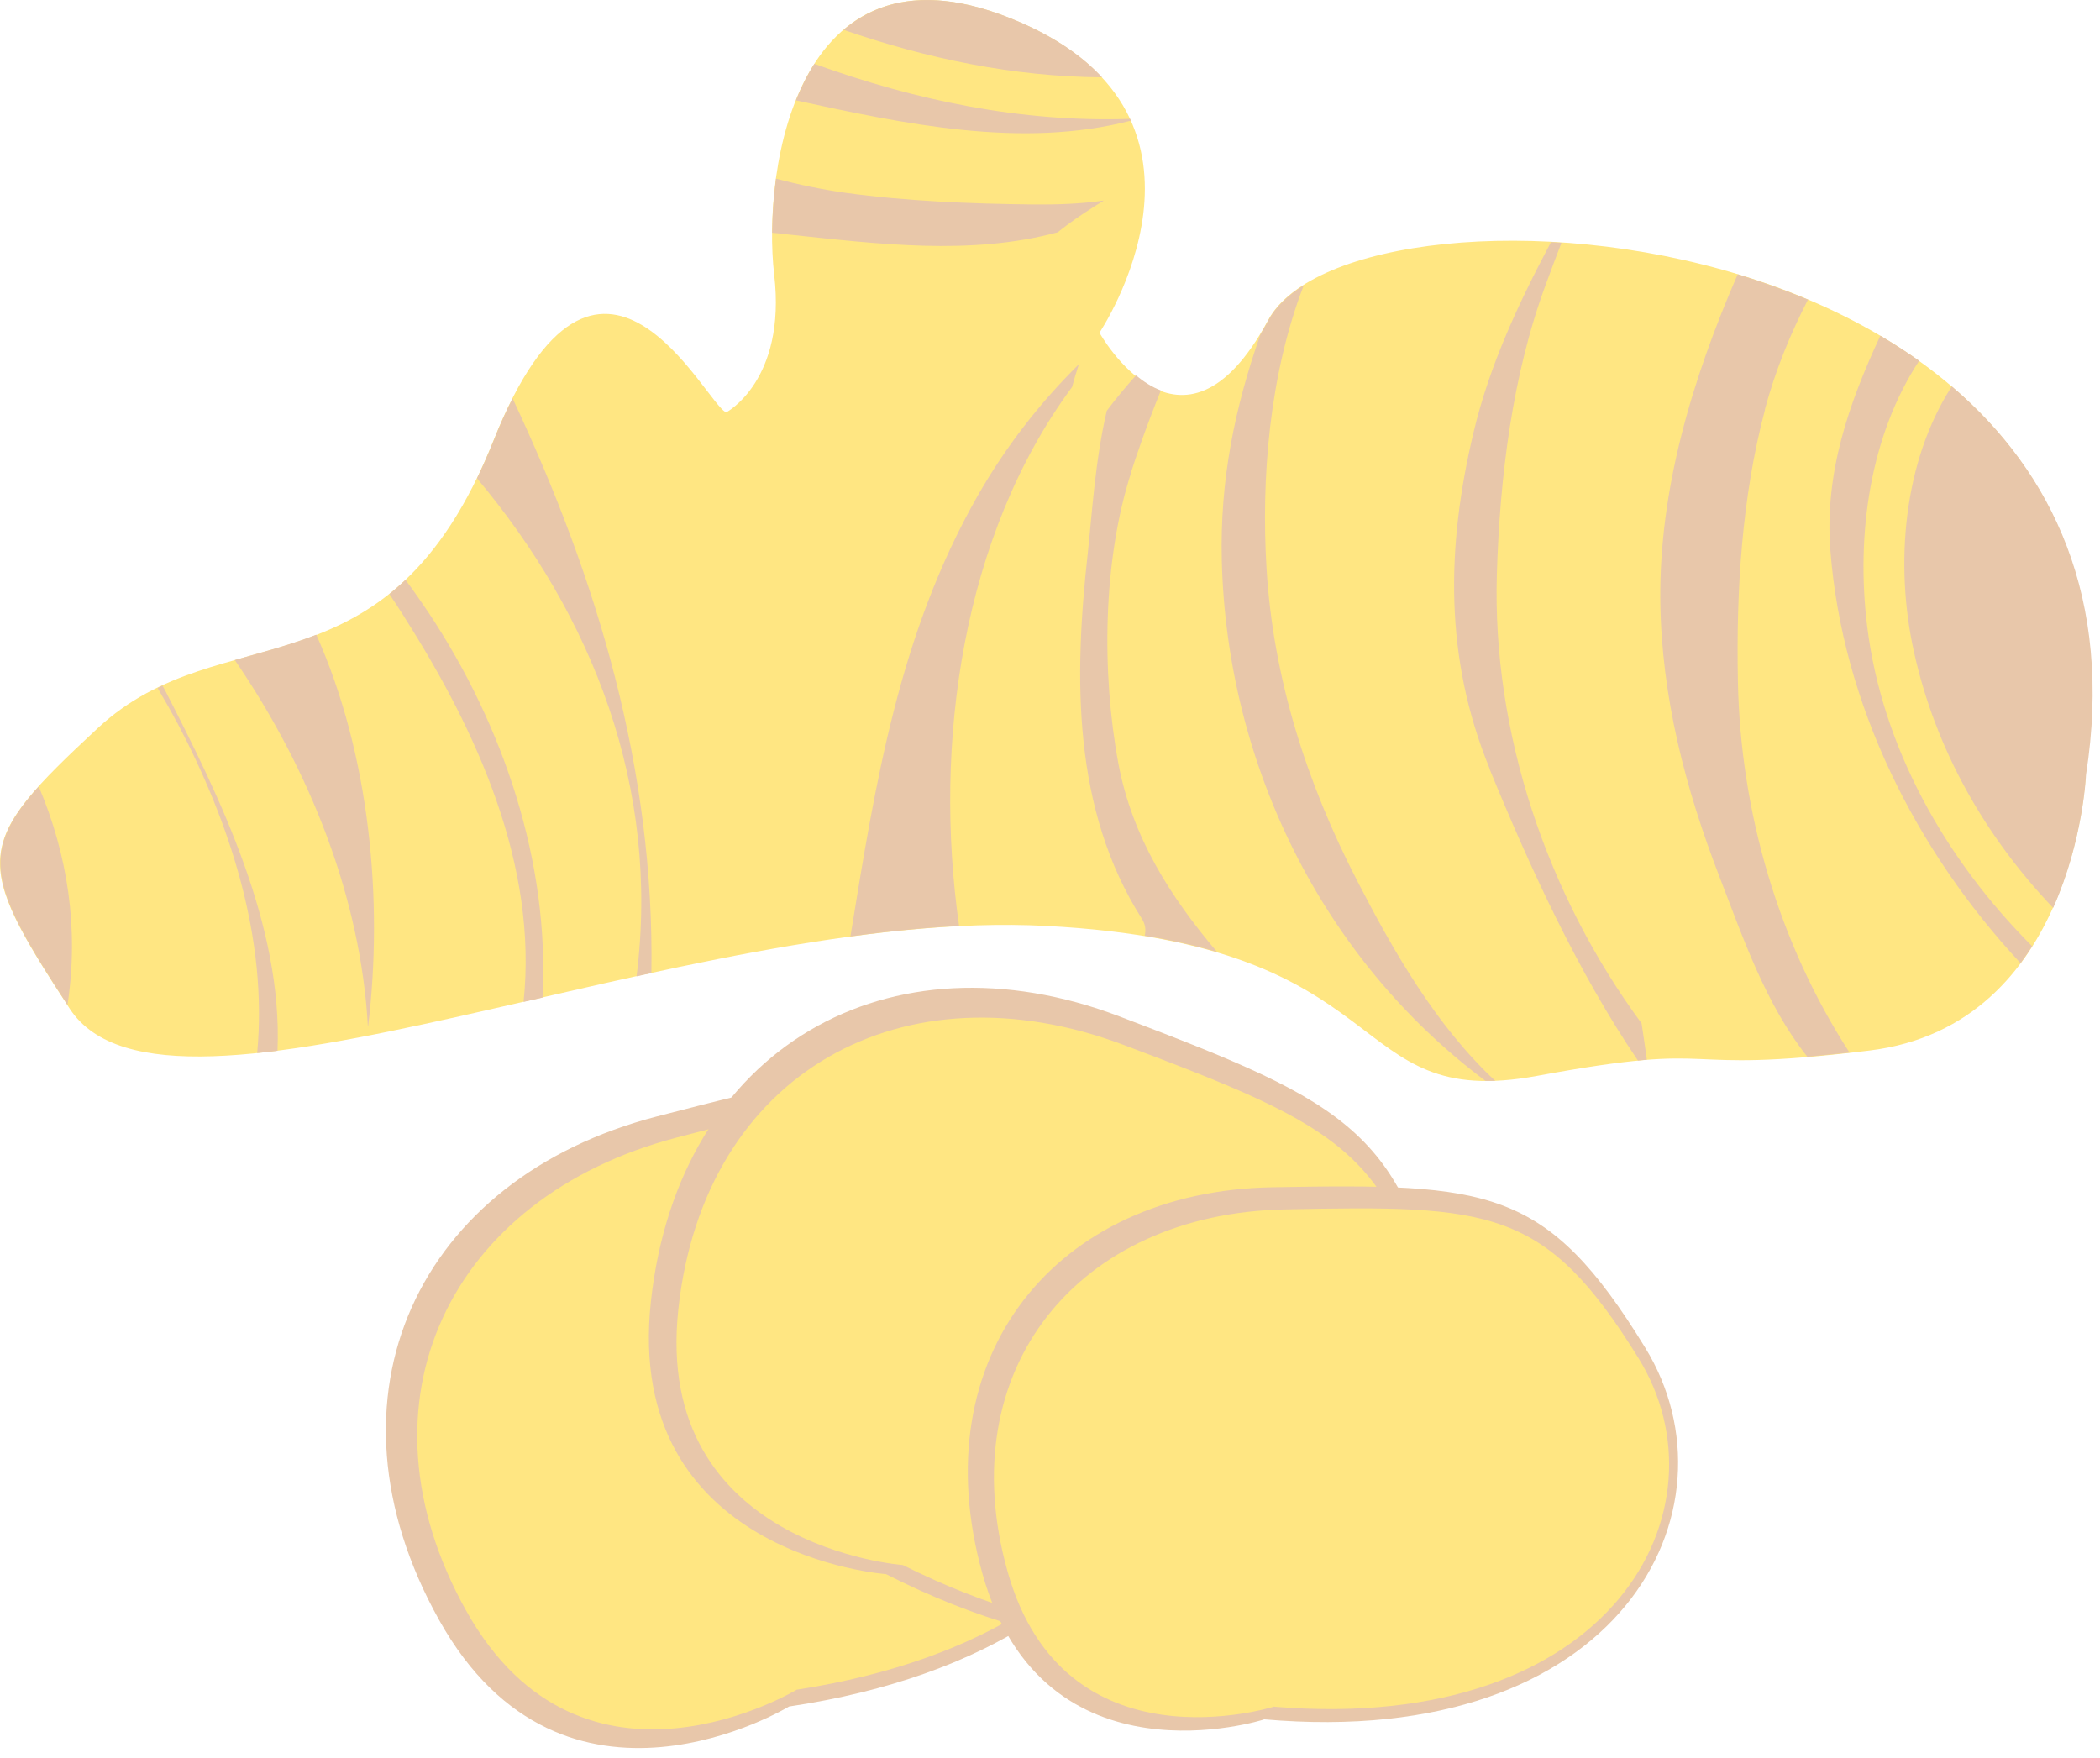
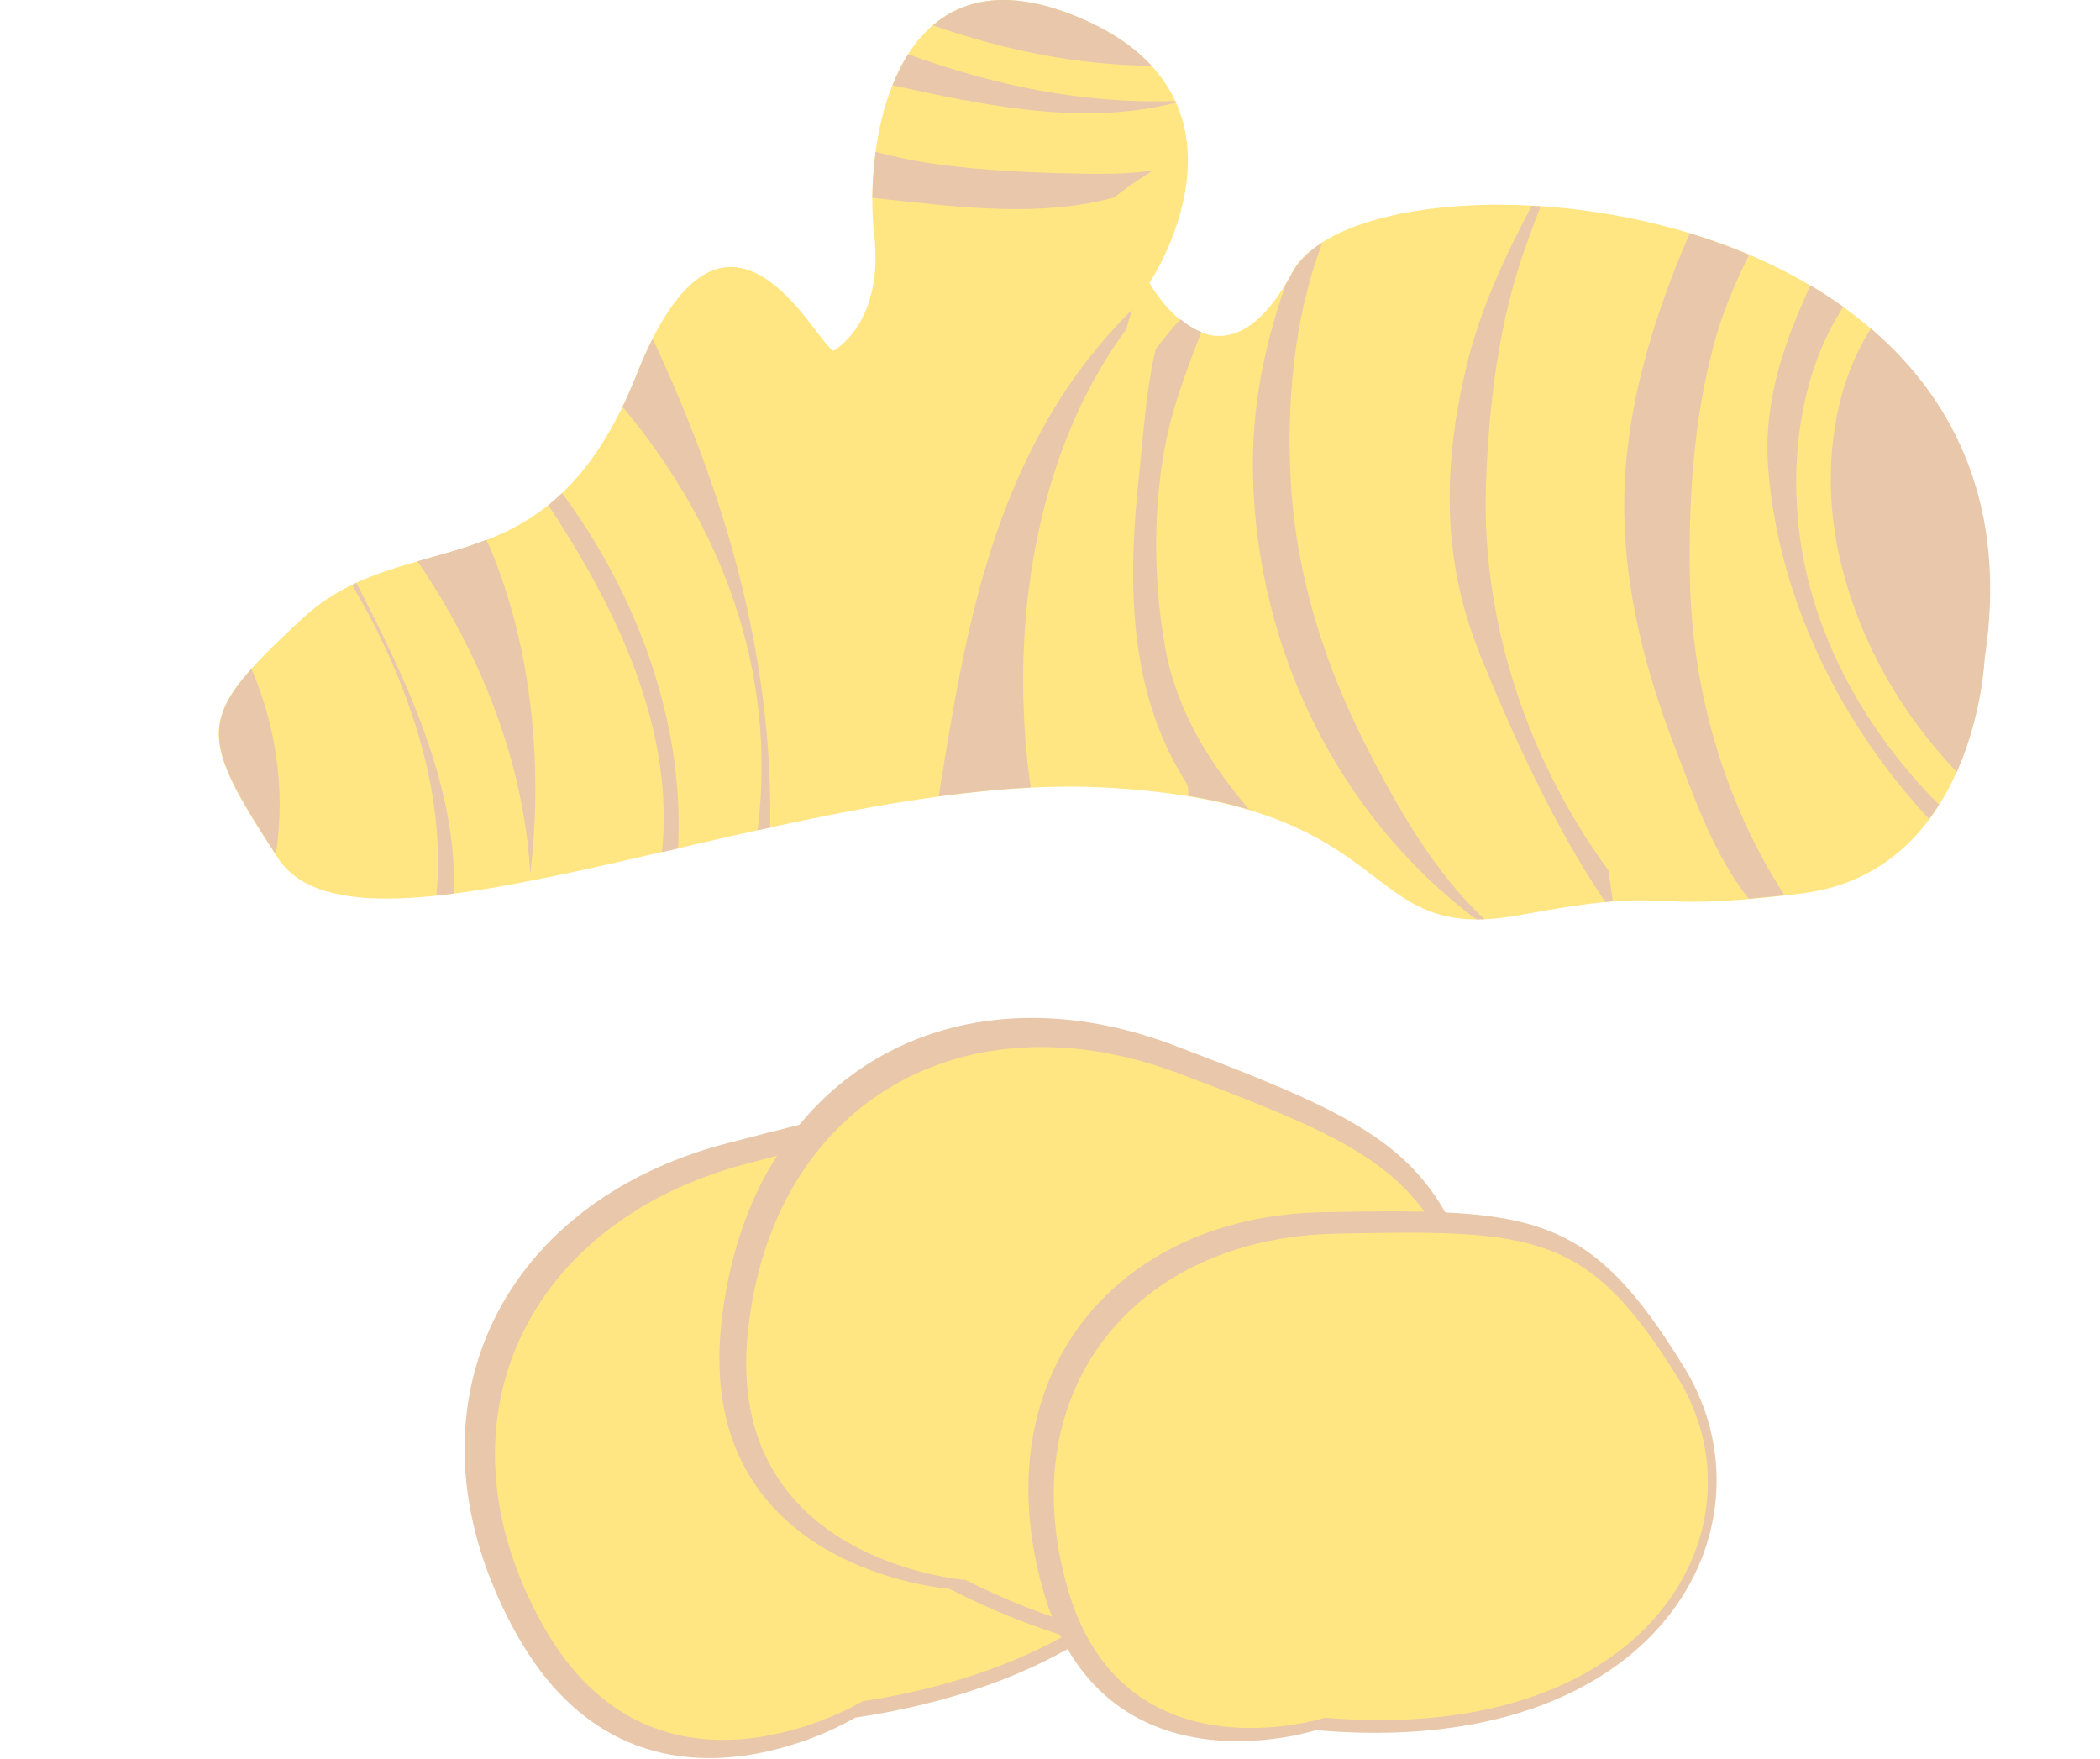
- <svg xmlns="http://www.w3.org/2000/svg" width="92" height="77" viewBox="0 0 92 77" fill="none">
-   <path d="M91.377 33.937C91.377 33.937 90.937 44.927 81.897 46.027C72.857 47.127 75.967 45.547 67.337 47.137C58.707 48.727 61.607 41.387 45.827 40.567C30.047 39.737 7.347 50.747 3.057 44.197C-1.233 37.647 -1.173 36.967 4.287 31.897C9.747 26.827 16.997 30.867 21.617 19.307C26.237 7.747 30.927 17.767 31.817 18.067C31.817 18.067 34.457 16.677 33.917 12.037C33.377 7.397 34.937 -3.263 44.687 0.977C54.447 5.217 48.167 14.577 48.167 14.577C48.167 14.577 51.767 21.067 55.557 14.027C59.347 6.987 95.207 9.217 91.357 33.937H91.377Z" fill="#FFE682" />
-   <path d="M85.507 16.927C83.387 20.217 82.997 24.707 83.847 28.547C84.787 32.827 86.967 36.647 89.947 39.777C91.267 36.827 91.387 33.947 91.387 33.947C92.597 26.207 89.897 20.667 85.517 16.937L85.507 16.927Z" fill="#E8C7AA" />
-   <path d="M77.317 17.947C77.787 16.197 78.437 14.627 79.207 13.127C78.197 12.707 77.167 12.337 76.127 12.017C74.127 16.617 72.687 21.427 72.737 26.327C72.787 30.507 73.827 34.527 75.327 38.407C76.377 41.127 77.357 44.007 79.177 46.297C79.727 46.247 80.327 46.187 81.027 46.117C77.917 41.317 76.247 35.567 76.137 29.857C76.057 25.907 76.307 21.767 77.327 17.937L77.317 17.947Z" fill="#E8C7AA" />
-   <path d="M65.247 33.667C67.007 37.967 69.127 42.597 71.757 46.467C71.897 46.457 72.027 46.437 72.147 46.427C72.077 45.897 71.997 45.367 71.917 44.837C67.767 39.207 65.367 32.087 65.577 25.147C65.707 20.897 66.247 16.427 67.737 12.417C67.947 11.837 68.177 11.237 68.407 10.637C68.257 10.627 68.097 10.617 67.947 10.607C66.537 13.267 65.257 15.987 64.557 18.937C63.357 23.967 63.277 28.827 65.257 33.667H65.247Z" fill="#E8C7AA" />
-   <path d="M57.107 12.507C56.407 12.947 55.877 13.457 55.567 14.037C55.447 14.257 55.337 14.457 55.217 14.657C54.107 17.827 53.437 21.007 53.527 24.567C53.747 33.467 57.917 42.007 65.077 47.357C65.217 47.357 65.357 47.357 65.507 47.357C62.907 44.937 61.037 41.657 59.447 38.567C57.247 34.297 55.777 29.727 55.487 24.907C55.247 20.977 55.607 16.427 57.107 12.527V12.507Z" fill="#E8C7AA" />
-   <path d="M49.547 20.707C49.737 20.097 50.207 18.707 50.857 17.107C50.457 16.957 50.097 16.717 49.767 16.447C49.317 16.947 48.887 17.467 48.487 17.997C47.977 20.177 47.837 22.547 47.657 24.217C47.047 29.677 46.977 35.457 50.027 40.257C50.187 40.507 50.207 40.767 50.147 40.997C51.347 41.187 52.397 41.437 53.317 41.707C51.287 39.307 49.607 36.697 48.997 33.457C48.257 29.487 48.307 24.567 49.557 20.697L49.547 20.707Z" fill="#E8C7AA" />
-   <path d="M47.267 15.957C45.547 17.657 44.047 19.587 42.817 21.747C39.377 27.797 38.347 34.327 37.257 41.027C38.877 40.807 40.467 40.647 42.017 40.567C40.877 32.557 42.157 23.467 46.967 16.957C47.057 16.617 47.157 16.287 47.267 15.957Z" fill="#E8C7AA" />
-   <path d="M48.277 3.387C47.447 2.487 46.287 1.667 44.697 0.977C41.107 -0.583 38.637 -0.123 36.957 1.307C40.607 2.567 44.387 3.357 48.267 3.387H48.277Z" fill="#E8C7AA" />
-   <path d="M34.477 10.267C38.447 10.687 42.517 11.207 46.337 10.177C46.467 10.077 46.597 9.967 46.737 9.867C47.257 9.477 47.807 9.127 48.357 8.787C47.317 8.937 46.257 8.967 45.237 8.957C42.527 8.927 39.727 8.817 37.037 8.447C35.987 8.297 34.977 8.087 33.997 7.827C33.887 8.647 33.837 9.457 33.827 10.197C34.037 10.217 34.257 10.237 34.467 10.257L34.477 10.267Z" fill="#E8C7AA" />
-   <path d="M1.697 34.457C-0.983 37.417 -0.383 38.907 2.957 44.027C3.467 40.667 2.957 37.427 1.697 34.457Z" fill="#E8C7AA" />
-   <path d="M7.767 31.667C10.077 36.047 11.737 41.137 11.267 46.137C11.557 46.107 11.857 46.077 12.157 46.037C12.387 40.557 9.647 34.937 7.217 30.217C7.187 30.157 7.147 30.097 7.117 30.037C7.047 30.067 6.977 30.107 6.907 30.147C7.207 30.657 7.497 31.167 7.767 31.677V31.667Z" fill="#E8C7AA" />
-   <path d="M16.127 44.967C16.797 39.457 16.207 33.077 13.857 27.807C12.677 28.267 11.477 28.577 10.287 28.917C13.597 33.757 15.807 39.377 16.117 44.967H16.127Z" fill="#E8C7AA" />
-   <path d="M17.727 27.057C20.897 32.037 23.567 37.907 22.937 43.897C23.217 43.837 23.487 43.767 23.767 43.707C24.087 37.777 22.047 31.777 18.787 26.857C18.457 26.367 18.117 25.877 17.767 25.407C17.527 25.627 17.297 25.837 17.057 26.027C17.287 26.367 17.517 26.717 17.737 27.067L17.727 27.057Z" fill="#E8C7AA" />
-   <path d="M27.887 42.777C28.107 42.727 28.317 42.677 28.537 42.637C28.677 33.717 26.177 25.387 22.457 17.457C22.177 18.007 21.897 18.617 21.627 19.307C21.387 19.897 21.147 20.447 20.897 20.957C25.967 26.997 28.927 34.507 27.887 42.777Z" fill="#E8C7AA" />
-   <path d="M49.547 5.297C49.547 5.297 49.527 5.237 49.507 5.207C44.747 5.367 40.127 4.407 35.677 2.797C35.357 3.297 35.097 3.837 34.867 4.397C39.617 5.427 44.757 6.527 49.537 5.287L49.547 5.297Z" fill="#E8C7AA" />
-   <path d="M84.077 15.807C83.527 15.417 82.957 15.057 82.377 14.707C80.997 17.677 79.927 20.707 80.187 24.107C80.707 30.847 83.917 37.257 88.517 42.197C88.697 41.957 88.867 41.707 89.027 41.457C85.237 37.667 82.447 32.747 81.797 27.417C81.307 23.397 81.927 19.087 84.077 15.807Z" fill="#E8C7AA" />
-   <path d="M34.567 74.767C34.567 74.767 24.707 80.767 19.237 70.977C13.767 61.177 18.317 51.627 28.767 48.917C39.217 46.207 42.037 45.687 48.697 52.347C55.357 58.997 52.217 72.137 34.567 74.767Z" fill="#E8C7AA" />
-   <path d="M34.927 74.017C34.927 74.017 25.537 79.707 20.427 70.577C15.317 61.437 19.697 52.457 29.617 49.847C39.537 47.237 42.217 46.737 48.477 52.917C54.747 59.107 51.677 71.437 34.927 74.027V74.017Z" fill="#FFE682" />
-   <path d="M34.477 70.287C34.477 70.287 28.087 74.157 24.617 67.947C21.137 61.737 24.117 55.617 30.867 53.847C37.617 52.077 39.437 51.727 43.697 55.937C47.957 60.147 45.867 68.527 34.477 70.287Z" fill="#FFE682" />
-   <path d="M38.817 68.967C38.817 68.967 27.297 68.157 28.517 57.007C29.737 45.857 38.977 40.697 49.057 44.537C59.147 48.377 61.737 49.587 63.317 58.867C64.897 68.147 54.727 77.047 38.817 68.967Z" fill="#E8C7AA" />
-   <path d="M39.547 68.567C39.547 68.567 28.597 67.777 29.717 57.367C30.837 46.957 39.617 42.167 49.217 45.777C58.817 49.397 61.287 50.527 62.817 59.197C64.347 67.867 54.707 76.147 39.547 68.567Z" fill="#FFE682" />
-   <path d="M41.347 65.267C41.347 65.267 33.897 64.727 34.667 57.647C35.437 50.567 41.397 47.307 47.927 49.767C54.457 52.227 56.137 52.997 57.177 58.897C58.217 64.797 51.657 70.427 41.347 65.267Z" fill="#FFE682" />
-   <path d="M55.367 75.337C55.367 75.337 45.697 78.447 43.037 68.937C40.387 59.427 46.247 52.187 55.737 52.017C65.237 51.847 67.747 51.987 72.077 59.047C76.407 66.107 71.007 76.707 55.367 75.327V75.337Z" fill="#E8C7AA" />
-   <path d="M55.827 74.767C55.827 74.767 46.617 77.707 44.137 68.837C41.647 59.967 47.247 53.177 56.277 52.987C65.307 52.797 67.697 52.907 71.777 59.497C75.857 66.077 70.697 75.997 55.837 74.777L55.827 74.767Z" fill="#FFE682" />
-   <path d="M56.217 71.487C56.217 71.487 49.957 73.487 48.267 67.457C46.577 61.427 50.377 56.807 56.517 56.677C62.657 56.547 64.277 56.627 67.057 61.107C69.837 65.587 66.317 72.327 56.217 71.497V71.487Z" fill="#FFE682" />
+ <svg xmlns="http://www.w3.org/2000/svg" width="172" height="144" viewBox="0 0 172 144" fill="none">
+   <path d="M162.532 53.959C162.532 53.959 161.836 71.432 147.529 73.181C133.222 74.93 138.144 72.418 124.486 74.946C110.828 77.474 115.417 65.804 90.444 64.5C65.47 63.18 29.544 80.686 22.755 70.272C15.966 59.857 16.06 58.776 24.701 50.715C33.343 42.654 44.817 49.077 52.128 30.697C59.44 12.317 66.862 28.248 68.271 28.726C68.271 28.726 72.449 26.515 71.595 19.138C70.74 11.76 73.209 -5.189 88.639 1.553C104.086 8.294 94.147 23.177 94.147 23.177C94.147 23.177 99.844 33.495 105.842 22.302C111.841 11.108 168.593 14.654 162.5 53.959H162.532Z" fill="#FFE682" />
+   <path d="M153.242 26.906C149.886 32.137 149.269 39.276 150.614 45.382C152.102 52.187 155.552 58.261 160.268 63.237C162.357 58.547 162.547 53.968 162.547 53.968C164.462 41.661 160.189 32.853 153.257 26.922L153.242 26.906Z" fill="#E8C7AA" />
+   <path d="M140.28 28.53C141.024 25.748 142.053 23.251 143.271 20.866C141.673 20.199 140.043 19.61 138.397 19.102C135.232 26.416 132.953 34.063 133.032 41.854C133.111 48.5 134.757 54.892 137.131 61.061C138.792 65.386 140.343 69.965 143.224 73.606C144.094 73.527 145.044 73.431 146.152 73.32C141.23 65.688 138.587 56.546 138.413 47.467C138.286 41.186 138.682 34.604 140.296 28.514L140.28 28.53Z" fill="#E8C7AA" />
+   <path d="M121.178 53.524C123.963 60.361 127.318 67.723 131.481 73.876C131.702 73.86 131.908 73.828 132.098 73.812C131.987 72.97 131.861 72.127 131.734 71.284C125.166 62.333 121.368 51.012 121.7 39.978C121.906 33.22 122.761 26.113 125.119 19.737C125.451 18.815 125.815 17.861 126.179 16.907C125.942 16.891 125.688 16.875 125.451 16.859C123.219 21.089 121.194 25.413 120.086 30.104C118.187 38.102 118.06 45.829 121.194 53.524H121.178Z" fill="#E8C7AA" />
+   <path d="M108.295 19.883C107.188 20.582 106.349 21.393 105.858 22.316C105.668 22.665 105.494 22.983 105.304 23.301C103.548 28.341 102.487 33.398 102.63 39.058C102.978 53.209 109.577 66.787 120.909 75.294C121.13 75.294 121.352 75.294 121.589 75.294C117.475 71.446 114.515 66.231 111.999 61.318C108.517 54.529 106.191 47.262 105.732 39.599C105.352 33.35 105.921 26.116 108.295 19.915V19.883Z" fill="#E8C7AA" />
+   <path d="M96.331 32.914C96.631 31.944 97.375 29.734 98.404 27.19C97.771 26.951 97.201 26.57 96.679 26.141C95.967 26.936 95.286 27.762 94.653 28.605C93.846 32.071 93.624 35.84 93.34 38.495C92.374 47.176 92.263 56.366 97.09 63.998C97.344 64.396 97.375 64.809 97.28 65.175C99.179 65.477 100.841 65.874 102.297 66.303C99.084 62.488 96.426 58.338 95.46 53.186C94.289 46.874 94.368 39.051 96.347 32.898L96.331 32.914Z" fill="#E8C7AA" />
+   <path d="M92.722 25.367C90 28.07 87.626 31.139 85.68 34.573C80.236 44.193 78.606 54.575 76.88 65.228C79.444 64.878 81.961 64.624 84.414 64.497C82.61 51.761 84.635 37.308 92.248 26.957C92.39 26.417 92.548 25.892 92.722 25.367Z" fill="#E8C7AA" />
+   <path d="M94.321 5.383C93.007 3.952 91.172 2.648 88.655 1.551C82.974 -0.929 79.065 -0.198 76.406 2.076C82.182 4.079 88.165 5.335 94.305 5.383H94.321Z" fill="#E8C7AA" />
+   <path d="M72.481 16.317C78.764 16.985 85.205 17.812 91.251 16.174C91.457 16.015 91.662 15.84 91.884 15.681C92.707 15.061 93.577 14.505 94.448 13.964C92.802 14.202 91.124 14.25 89.51 14.234C85.221 14.187 80.79 14.012 76.532 13.423C74.871 13.185 73.272 12.851 71.721 12.438C71.547 13.741 71.468 15.029 71.452 16.206C71.784 16.238 72.133 16.269 72.465 16.301L72.481 16.317Z" fill="#E8C7AA" />
+   <path d="M20.602 54.777C16.361 59.484 17.311 61.853 22.596 69.993C23.404 64.651 22.596 59.5 20.602 54.777Z" fill="#E8C7AA" />
+   <path d="M30.209 50.338C33.865 57.302 36.492 65.395 35.748 73.345C36.207 73.297 36.682 73.249 37.157 73.186C37.521 64.473 33.184 55.537 29.338 48.032C29.291 47.937 29.228 47.842 29.18 47.746C29.07 47.794 28.959 47.857 28.848 47.921C29.323 48.732 29.782 49.543 30.209 50.354V50.338Z" fill="#E8C7AA" />
+   <path d="M43.44 71.487C44.5 62.726 43.566 52.582 39.847 44.203C37.98 44.934 36.081 45.427 34.197 45.968C39.436 53.663 42.933 62.599 43.424 71.487H43.44Z" fill="#E8C7AA" />
+   <path d="M45.972 43.018C50.989 50.936 55.214 60.269 54.217 69.793C54.66 69.698 55.087 69.587 55.531 69.491C56.037 60.063 52.809 50.523 47.649 42.7C47.127 41.921 46.589 41.142 46.035 40.395C45.655 40.744 45.291 41.078 44.911 41.38C45.275 41.921 45.639 42.477 45.987 43.034L45.972 43.018Z" fill="#E8C7AA" />
+   <path d="M62.051 68.008C62.399 67.929 62.732 67.849 63.08 67.786C63.301 53.603 59.345 40.358 53.458 27.75C53.014 28.625 52.571 29.594 52.144 30.692C51.764 31.63 51.384 32.504 50.989 33.315C59.013 42.918 63.697 54.859 62.051 68.008Z" fill="#E8C7AA" />
+   <path d="M96.331 8.416C96.331 8.416 96.299 8.321 96.268 8.273C88.734 8.528 81.423 7.001 74.38 4.441C73.874 5.236 73.462 6.095 73.098 6.985C80.616 8.623 88.75 10.372 96.315 8.4L96.331 8.416Z" fill="#E8C7AA" />
+   <path d="M150.979 25.128C150.108 24.508 149.206 23.935 148.288 23.379C146.104 28.101 144.411 32.919 144.822 38.325C145.645 49.041 150.726 59.233 158.006 67.088C158.29 66.706 158.559 66.308 158.813 65.911C152.815 59.885 148.399 52.062 147.37 43.588C146.595 37.196 147.576 30.343 150.979 25.128Z" fill="#E8C7AA" />
+   <path d="M70.045 140.682C70.045 140.682 52.184 151.601 42.276 133.785C32.367 115.95 40.609 98.571 59.539 93.639C78.468 88.707 83.576 87.761 95.64 99.881C107.704 111.983 102.016 135.896 70.045 140.682Z" fill="#E8C7AA" />
+   <path d="M70.697 139.315C70.697 139.315 53.688 149.67 44.431 133.054C35.175 116.421 43.109 100.079 61.078 95.329C79.047 90.579 83.902 89.669 95.242 100.916C106.599 112.181 101.038 134.619 70.697 139.333V139.315Z" fill="#FFE682" />
+   <path d="M69.882 132.522C69.882 132.522 58.307 139.565 52.021 128.264C45.717 116.962 51.115 105.825 63.343 102.604C75.57 99.383 78.866 98.746 86.583 106.407C94.3 114.069 90.514 129.319 69.882 132.522Z" fill="#FFE682" />
+   <path d="M77.743 130.122C77.743 130.122 56.876 128.648 59.086 108.357C61.296 88.066 78.033 78.675 96.292 85.664C114.57 92.652 119.261 94.854 122.123 111.742C124.985 128.63 106.563 144.827 77.743 130.122Z" fill="#E8C7AA" />
+   <path d="M79.066 129.399C79.066 129.399 59.231 127.961 61.26 109.017C63.288 90.072 79.193 81.355 96.582 87.924C113.972 94.512 118.446 96.569 121.218 112.347C123.989 128.125 106.527 143.193 79.066 129.399Z" fill="#FFE682" />
+   <path d="M82.327 123.391C82.327 123.391 68.832 122.408 70.226 109.524C71.621 96.639 82.417 90.707 94.246 95.183C106.074 99.66 109.118 101.062 111.001 111.799C112.885 122.536 101.002 132.781 82.327 123.391Z" fill="#FFE682" />
+   <path d="M107.722 141.72C107.722 141.72 90.206 147.38 85.388 130.073C80.587 112.766 91.202 99.59 108.393 99.281C125.601 98.972 130.148 99.227 137.991 112.075C145.835 124.923 136.053 144.213 107.722 141.702V141.72Z" fill="#E8C7AA" />
+   <path d="M108.555 140.68C108.555 140.68 91.872 146.03 87.38 129.888C82.87 113.746 93.013 101.389 109.371 101.043C125.728 100.698 130.057 100.898 137.448 112.891C144.838 124.865 135.491 142.918 108.574 140.698L108.555 140.68Z" fill="#FFE682" />
+   <path d="M109.262 134.711C109.262 134.711 97.923 138.351 94.862 127.377C91.8 116.404 98.684 107.996 109.806 107.759C120.928 107.523 123.862 107.668 128.898 115.821C133.934 123.974 127.558 136.24 109.262 134.729V134.711Z" fill="#FFE682" />
</svg>
